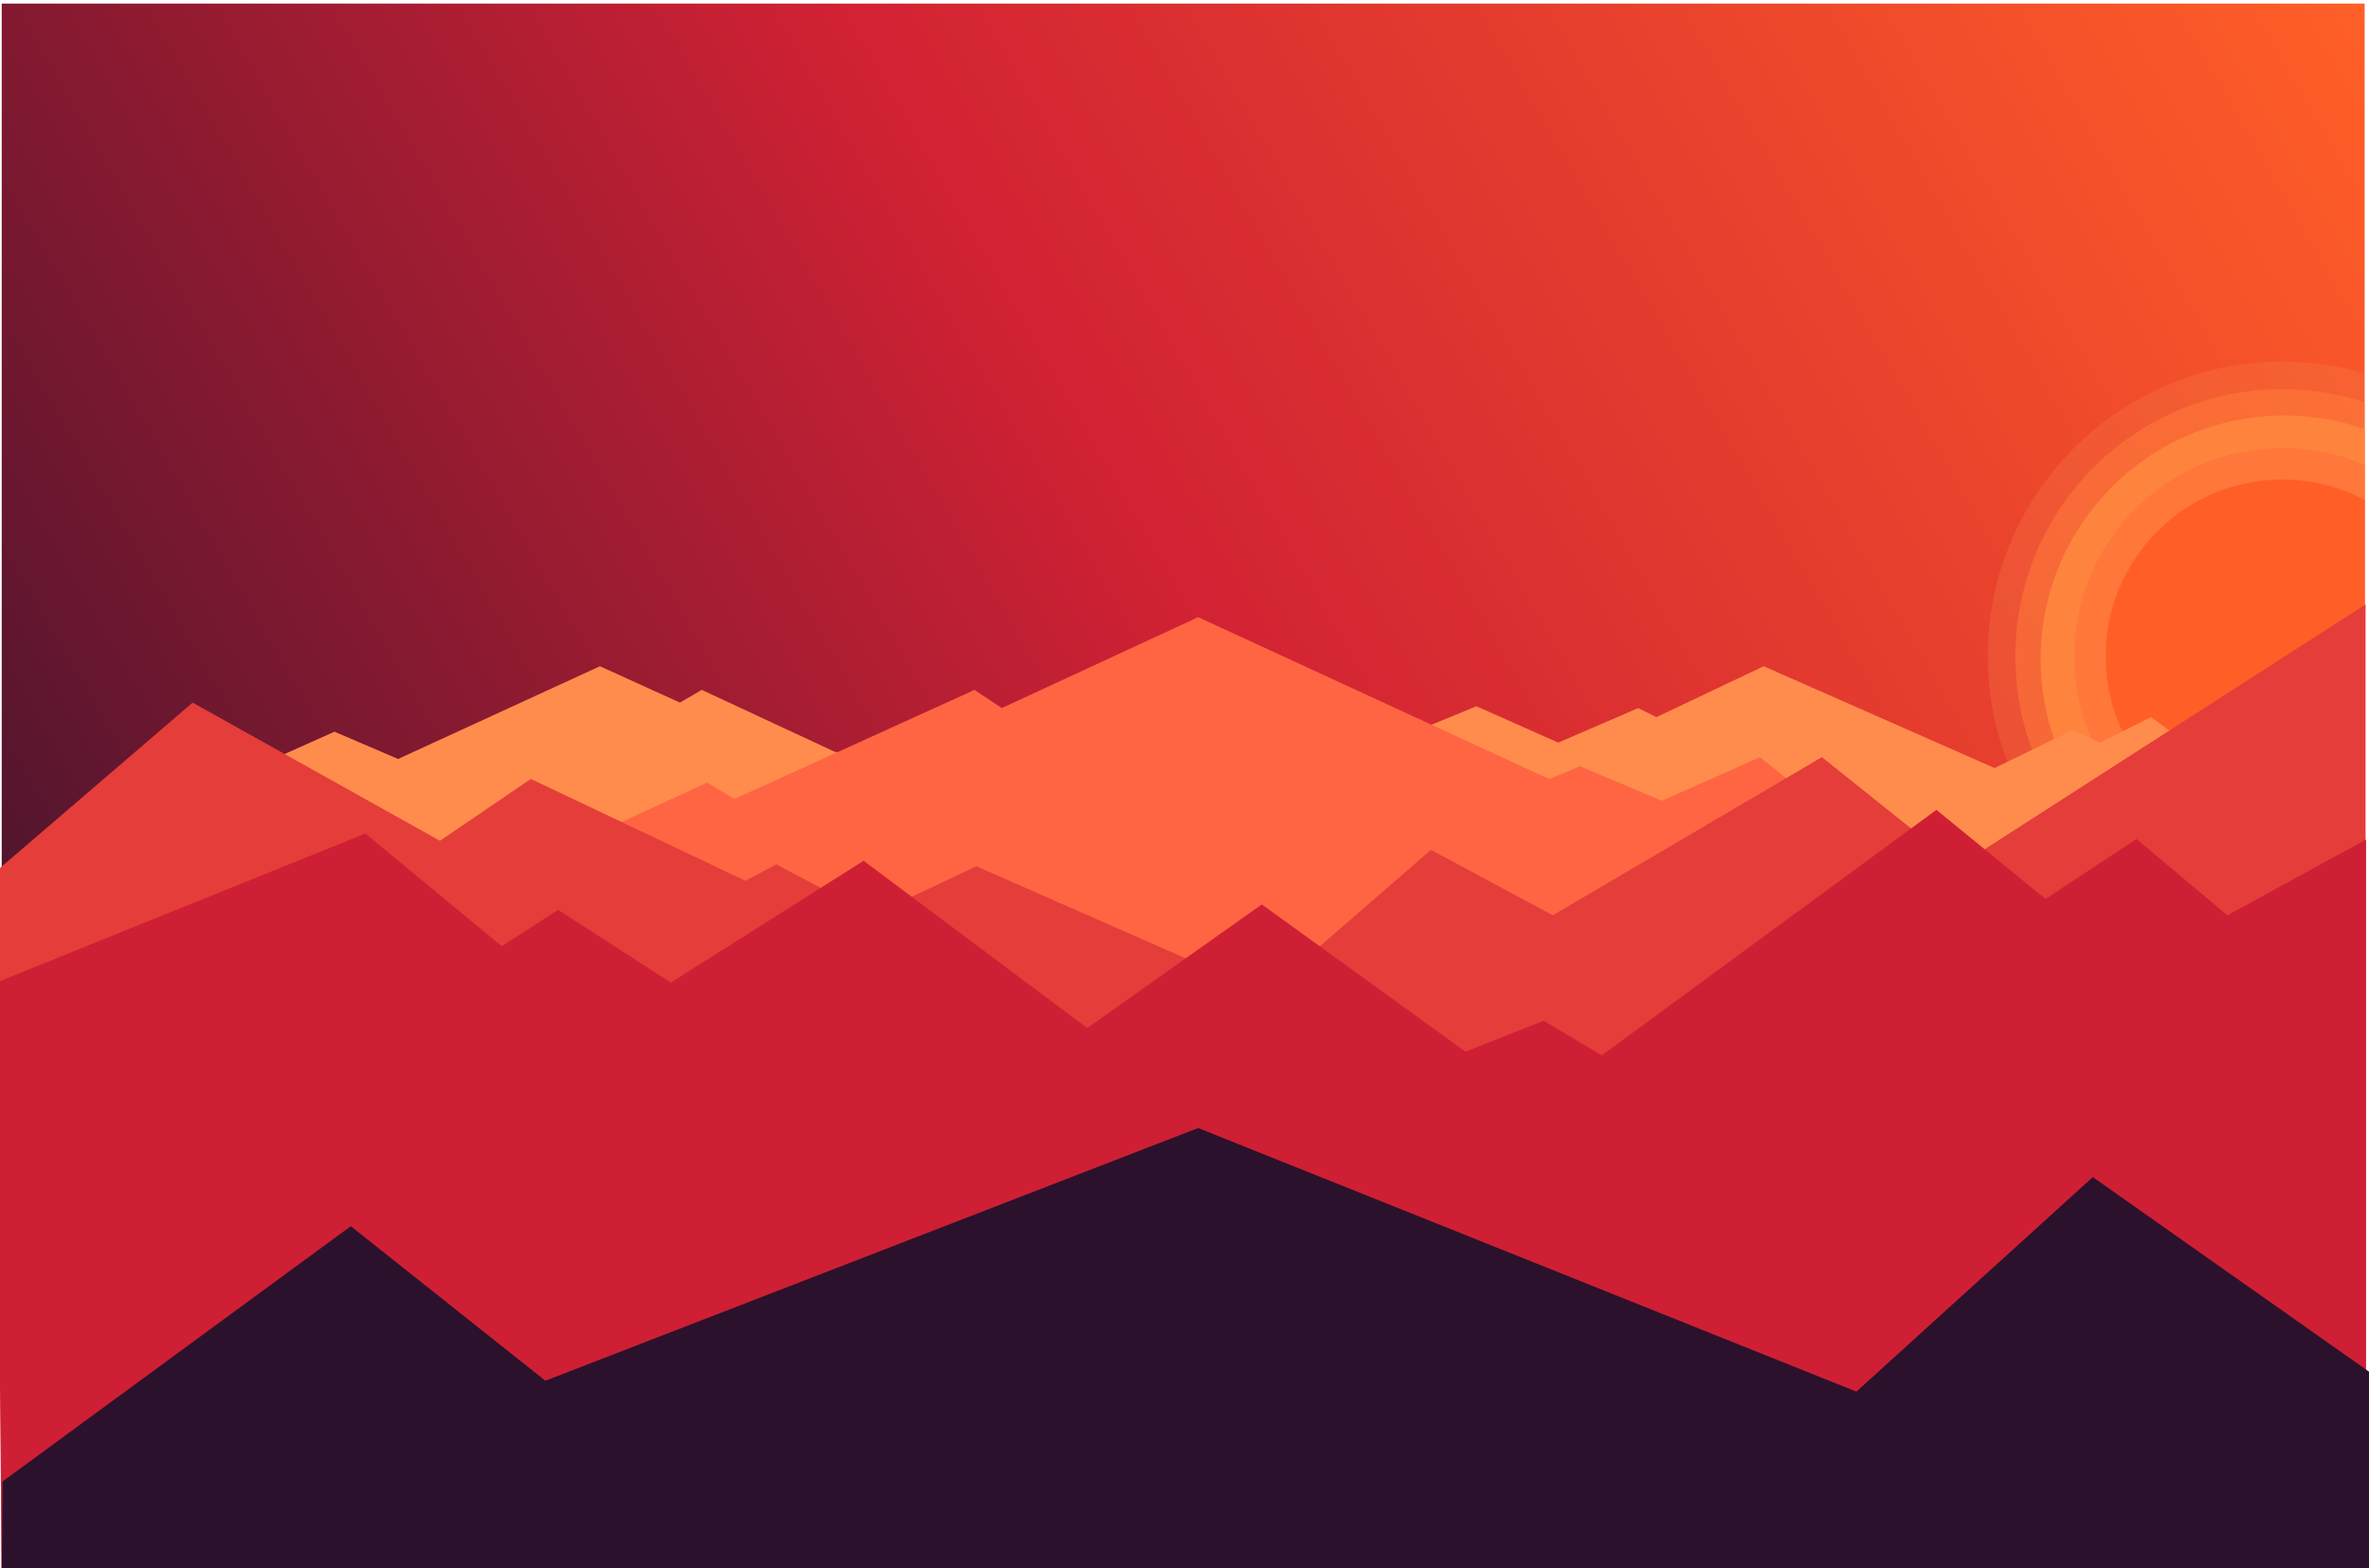
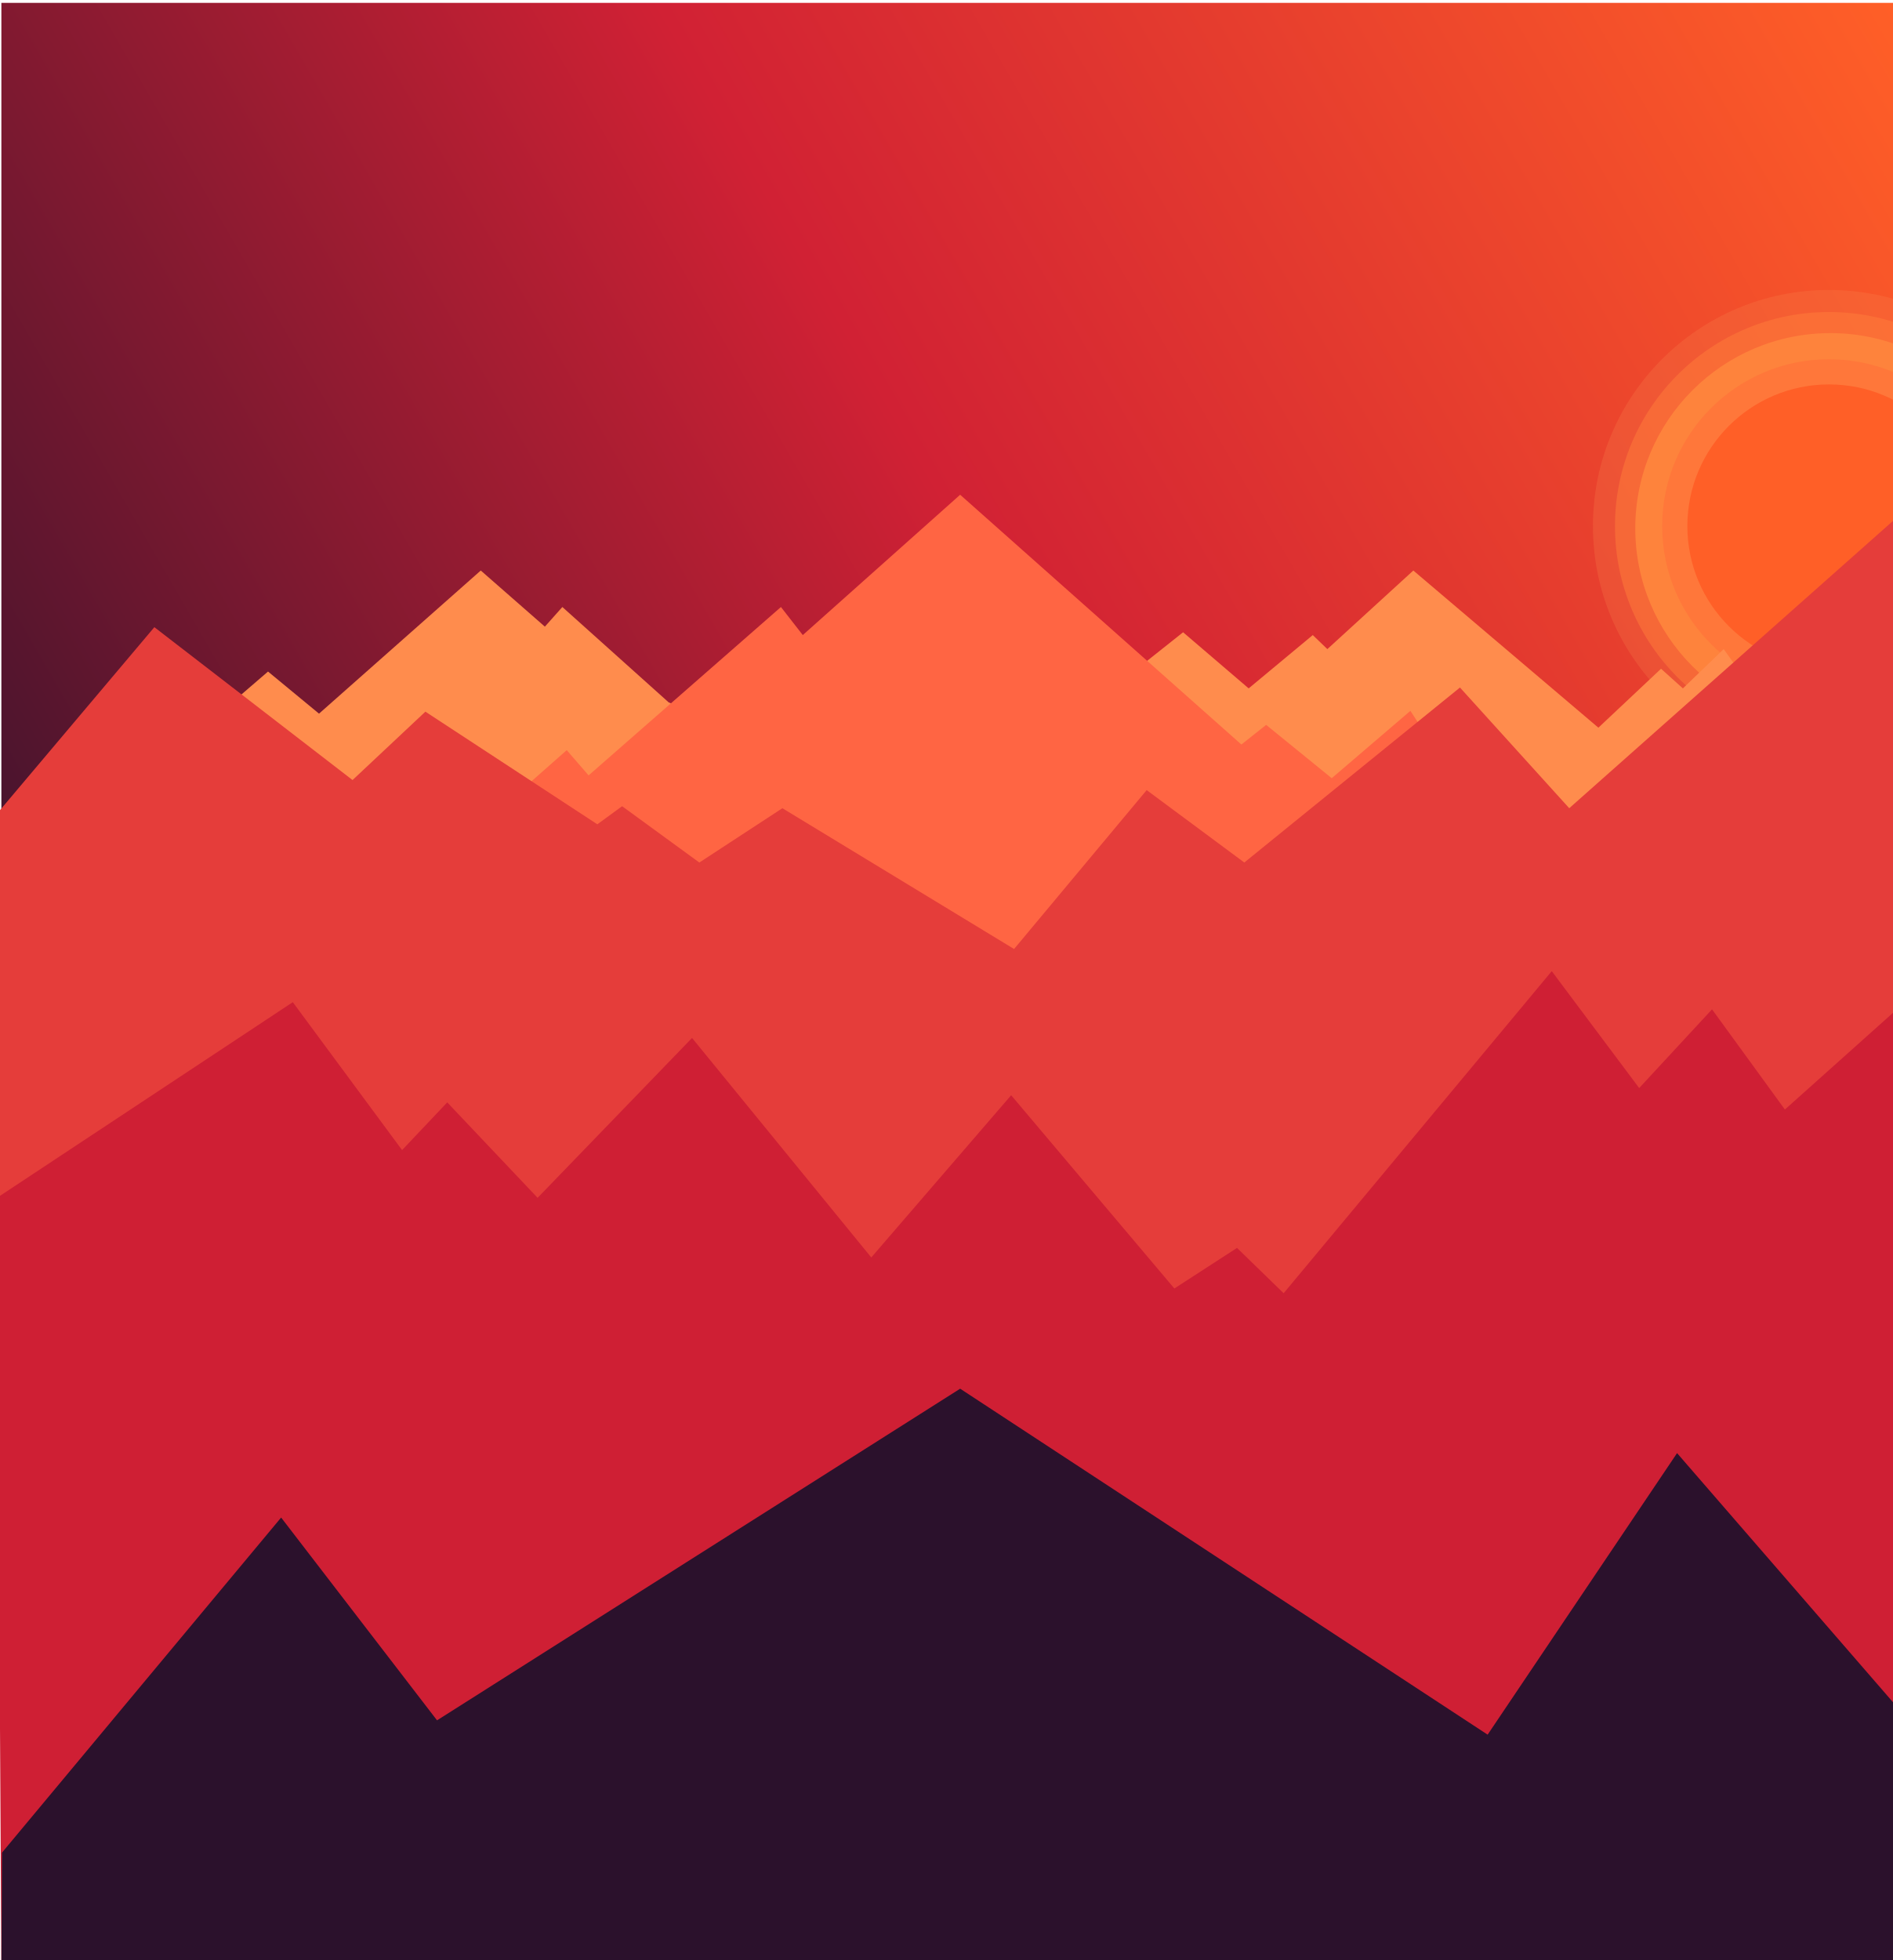
- <svg xmlns="http://www.w3.org/2000/svg" xmlns:xlink="http://www.w3.org/1999/xlink" version="1.1" id="Laag_1" x="0px" y="0px" viewBox="0 0 1395.99 924.01" style="enable-background:new 0 0 1395.99 924.01;" xml:space="preserve">
+ <svg xmlns="http://www.w3.org/2000/svg" xmlns:xlink="http://www.w3.org/1999/xlink" version="1.1" id="Laag_1" x="0px" y="0px" viewBox="0 0 1391.99 1441.01" style="enable-background:new 0 0 1391.99 1441.01;" xml:space="preserve">
  <style type="text/css">
	.st0{fill:url(#SVGID_1_);}
	.st1{clip-path:url(#SVGID_3_);}
	.st2{fill:#FF8939;}
	.st3{opacity:0.25;fill:#F9854C;}
	.st4{opacity:0.5;fill:#FF7D39;}
	.st5{opacity:0.75;fill:#FF7339;}
	.st6{fill:#FF5F27;}
	.st7{fill:#FF8C4D;}
	.st8{fill:#FF6543;}
	.st9{fill:#E53D3A;}
	.st10{fill:#CF1F34;}
	.st11{fill:#2B112C;}
</style>
+   <linearGradient id="SVGID_1_" gradientUnits="userSpaceOnUse" x1="-25.378" y1="882.187" x2="1419.8" y2="47.813">
+     <stop offset="0" style="stop-color:#2B112C" />
+     <stop offset="0.528" style="stop-color:#D12134" />
+     <stop offset="1" style="stop-color:#FF5F27" />
+   </linearGradient>
+   <rect x="1.01" y="2.11" class="st0" width="1392.41" height="925.77" />
  <g>
-     <linearGradient id="SVGID_1_" gradientUnits="userSpaceOnUse" x1="-25.378" y1="882.187" x2="1419.8" y2="47.813">
-       <stop offset="0" style="stop-color:#2B112C" />
-       <stop offset="0.528" style="stop-color:#D12134" />
-       <stop offset="1" style="stop-color:#FF5F27" />
-     </linearGradient>
-     <rect x="1.01" y="2.11" class="st0" width="1392.41" height="925.77" />
-     <g>
-       <defs>
-         <rect id="SVGID_2_" x="1.01" y="2.11" width="1392.41" height="925.77" />
-       </defs>
-       <clipPath id="SVGID_3_">
-         <use xlink:href="#SVGID_2_" style="overflow:visible;" />
-       </clipPath>
-       <g class="st1">
-         <circle class="st2" cx="1345.99" cy="388.39" r="143.49" />
-         <circle class="st3" cx="1344.95" cy="386.78" r="173.58" />
-         <circle class="st4" cx="1344.95" cy="386.78" r="157.38" />
-         <circle class="st5" cx="1344.95" cy="386.78" r="122.66" />
-         <circle class="st6" cx="1344.95" cy="386.78" r="104.15" />
-       </g>
+     <defs>
+       <rect id="SVGID_2_" x="1.01" y="2.11" width="1392.41" height="925.77" />
+     </defs>
+     <clipPath id="SVGID_3_">
+       <use xlink:href="#SVGID_2_" style="overflow:visible;" />
+     </clipPath>
+     <g class="st1">
+       <circle class="st2" cx="1345.99" cy="388.39" r="143.49" />
+       <circle class="st3" cx="1344.95" cy="386.78" r="173.58" />
+       <circle class="st4" cx="1344.95" cy="386.78" r="157.38" />
+       <circle class="st5" cx="1344.95" cy="386.78" r="122.66" />
+       <circle class="st6" cx="1344.95" cy="386.78" r="104.15" />
    </g>
-     <polygon class="st7" points="156.37,449.46 197.09,431.25 234.59,447.32 353.53,392.67 400.67,414.1 413.53,406.6 491.75,443.03    698.55,486.97 869.99,416.25 918.21,437.68 965.35,417.32 976.07,422.68 1039.29,392.67 1175.37,452.68 1221.44,430.18    1237.51,437.68 1267.51,422.68 1279.3,431.25 1279.3,926.28 136.02,926.28  " />
-     <polygon class="st8" points="365.32,484.82 416.75,461.25 432.82,470.89 574.26,406.6 590.33,417.32 706.05,363.74 912.85,459.11    931.07,451.61 979.28,471.96 1037.14,446.25 1053.22,459.11 1053.22,925.21 362.1,925.21  " />
-     <path class="st9" d="M-0.06,511.61l113.58-97.51l145.72,81.43l53.57-36.43l126.44,60l18.22-9.64l56.79,30l61.08-28.93l170.37,75   l97.51-84.65l71.79,38.57l158.58-93.22l80.36,64.29l240.02-154.3v570.04H1.01C1.01,926.28-1.88,509.8-0.06,511.61z" />
-     <polygon class="st10" points="-2.21,579.11 215.31,491.25 295.67,557.68 328.88,536.25 395.32,579.11 508.9,507.32 640.69,605.9    743.55,533.04 863.56,619.83 909.64,601.62 943.92,621.97 1141.08,477.32 1205.37,529.83 1258.94,494.47 1312.52,539.47    1394.24,494.82 1394.24,926.28 1.01,926.28  " />
-     <polygon class="st11" points="1.47,873.17 206.73,722.69 321.38,813.77 706.05,664.83 1093.93,820.2 1233.23,693.76 1397.79,809.7    1397.79,926.28 1.01,926.28  " />
  </g>
+   <polygon class="st7" points="156.37,528.81 197.09,493.73 234.59,524.68 353.53,419.45 400.67,460.72 413.53,446.28 491.75,516.43   698.55,601.03 869.99,464.85 918.21,506.11 965.35,466.91 976.07,477.23 1039.29,419.45 1175.37,535 1221.44,491.67 1237.51,506.11   1267.51,477.23 1279.3,493.73 1279.3,1447 136.02,1447 " />
+   <polygon class="st8" points="365.32,596.9 416.75,551.51 432.82,570.08 574.26,446.28 590.33,466.91 706.05,363.74 912.85,547.38   931.07,532.94 979.28,572.14 1037.14,522.62 1053.22,547.38 1053.22,1444.94 362.1,1444.94 " />
+   <path class="st9" d="M-0.06,595.68L113.51,461.1L259.24,573.5l53.57-50.28l126.44,82.82l18.22-13.31l56.79,41.41l61.08-39.93  L745.7,697.72l97.51-116.83l71.79,53.24l158.58-128.66l80.36,88.73l240.02-212.96V1168H1.01C1.01,1168-1.88,593.18-0.06,595.68z" />
+   <polygon class="st10" points="-2.21,880.65 215.31,736.8 295.67,845.56 328.88,810.48 395.32,880.65 508.9,763.12 640.69,924.5   743.55,805.22 863.56,947.31 909.64,917.48 943.92,950.81 1141.08,714 1205.37,799.95 1258.94,742.07 1312.52,815.74   1394.24,742.65 1394.24,1449 1.01,1449 " />
+   <polygon class="st11" points="1.47,1362.06 206.73,1115.71 321.38,1264.81 706.05,1020.98 1093.93,1275.34 1233.23,1068.34   1397.79,1258.15 1397.79,1449 1.01,1449 " />
</svg>
